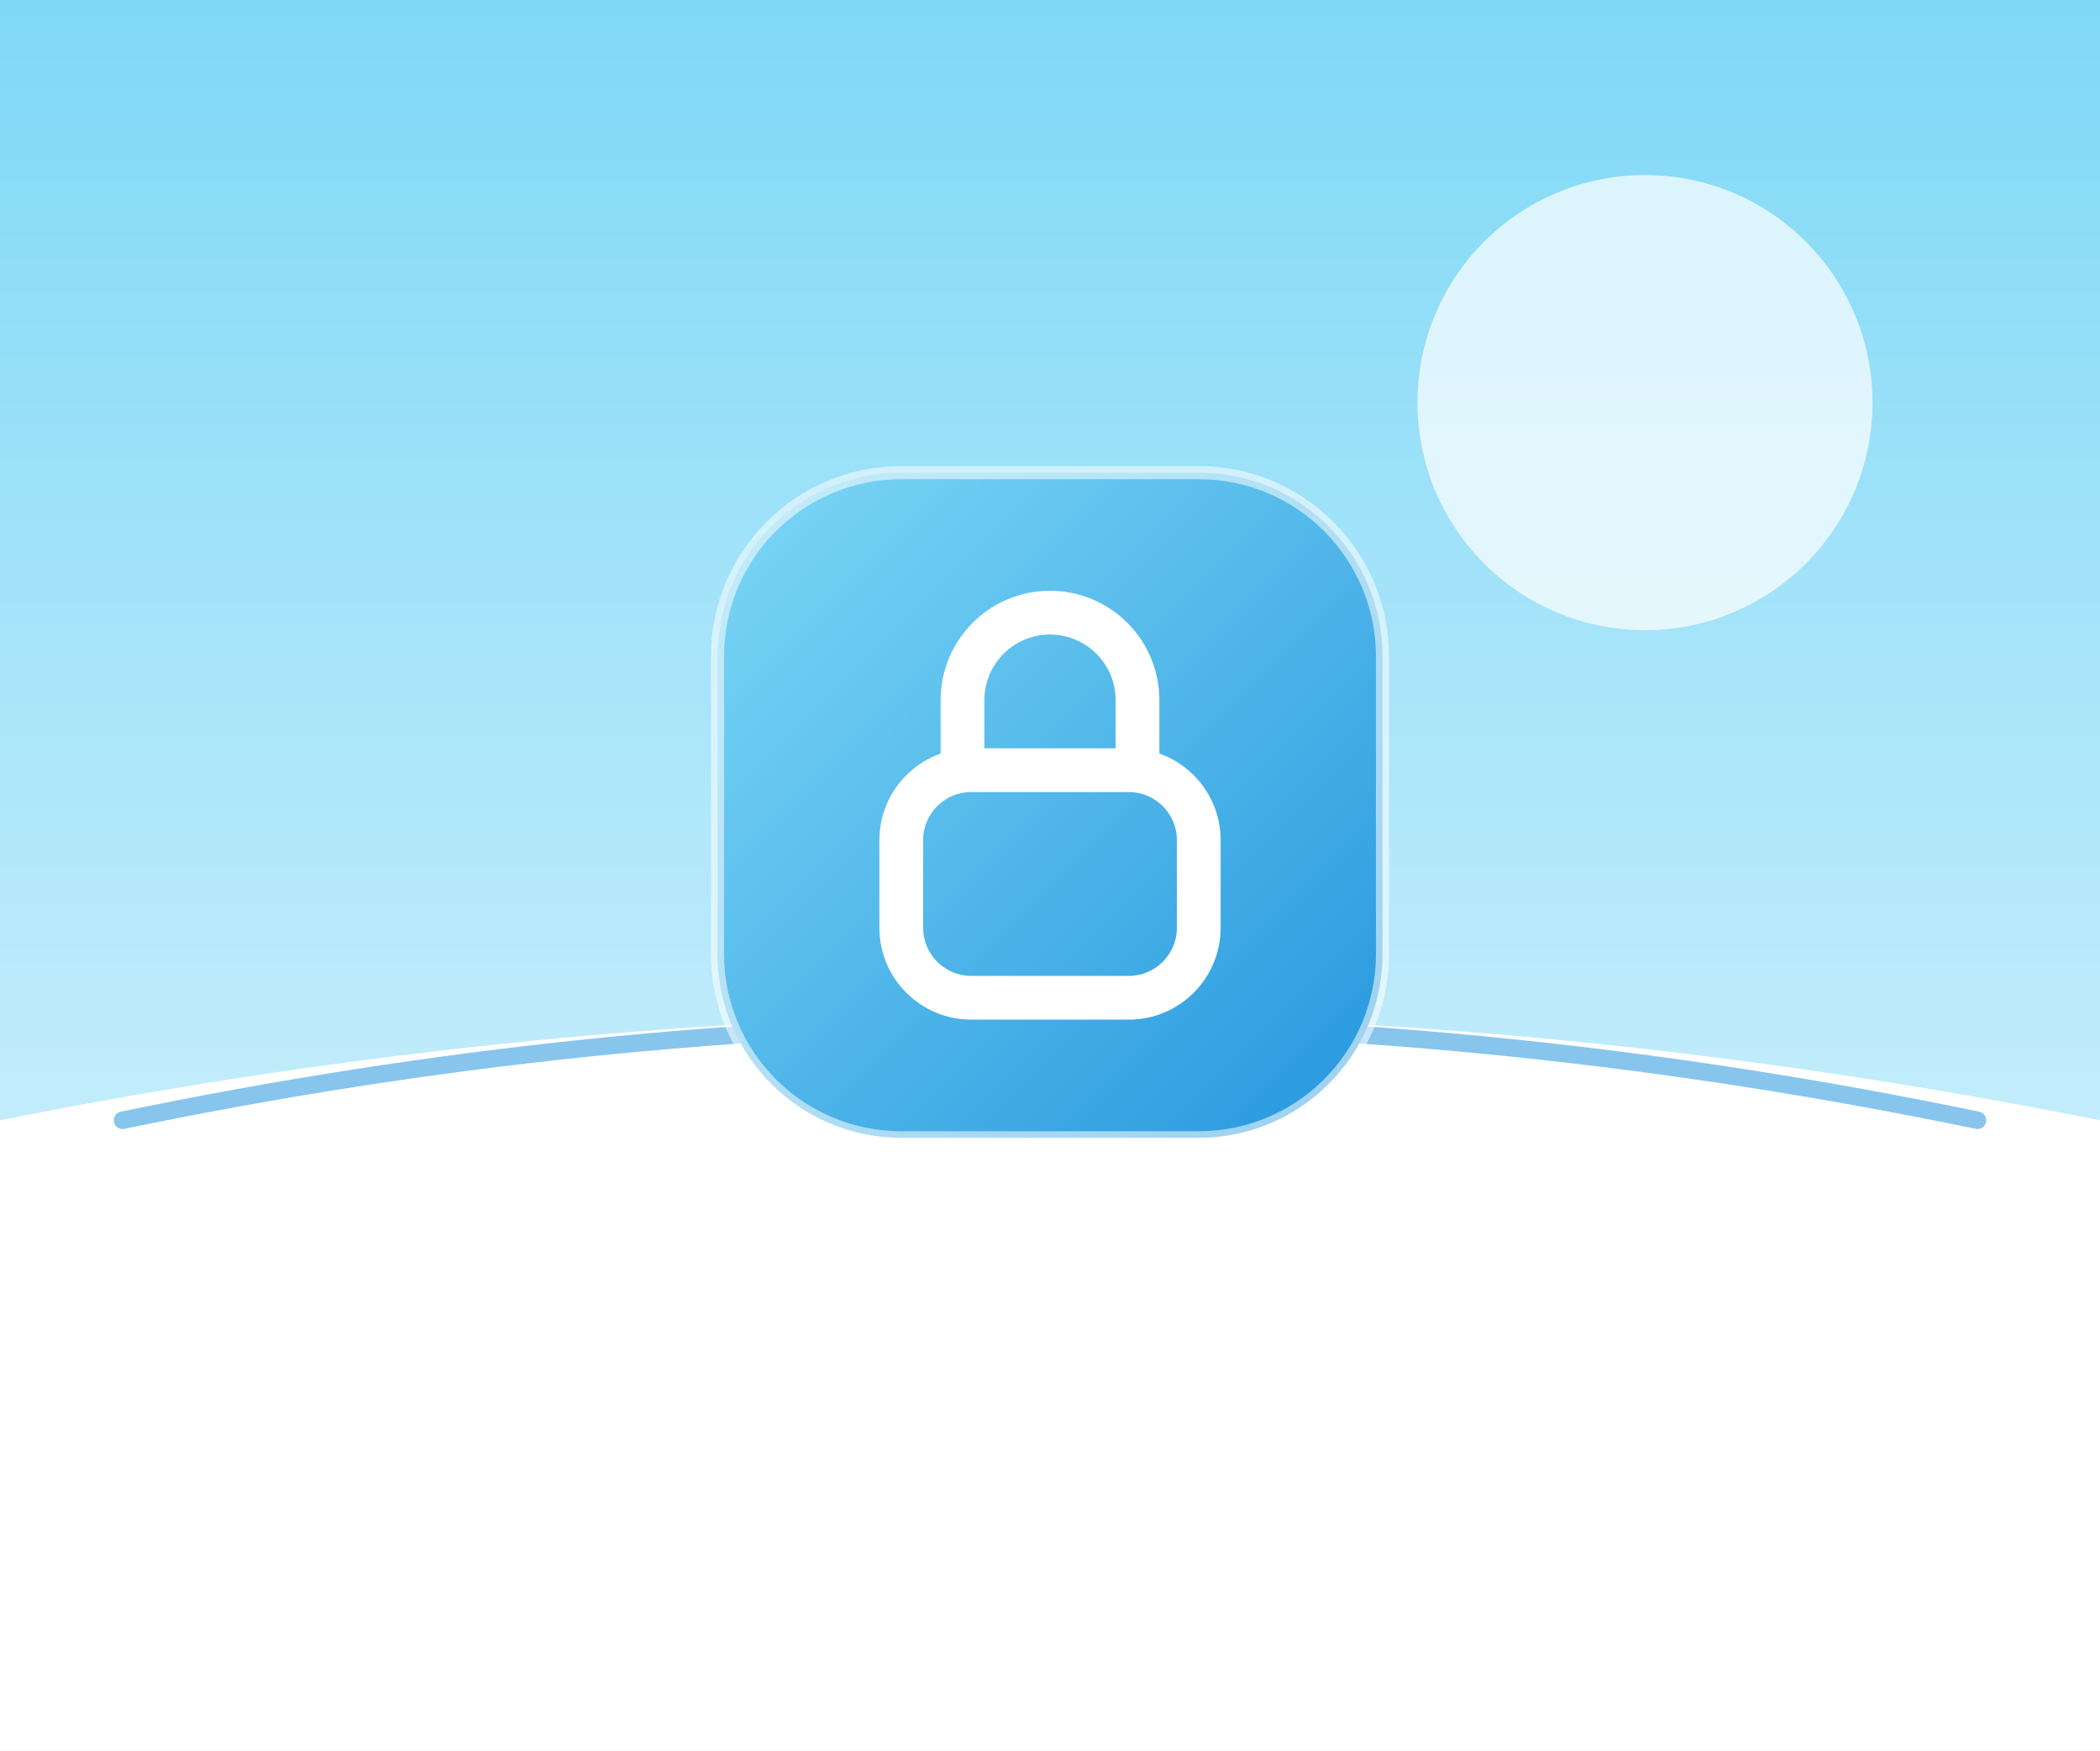
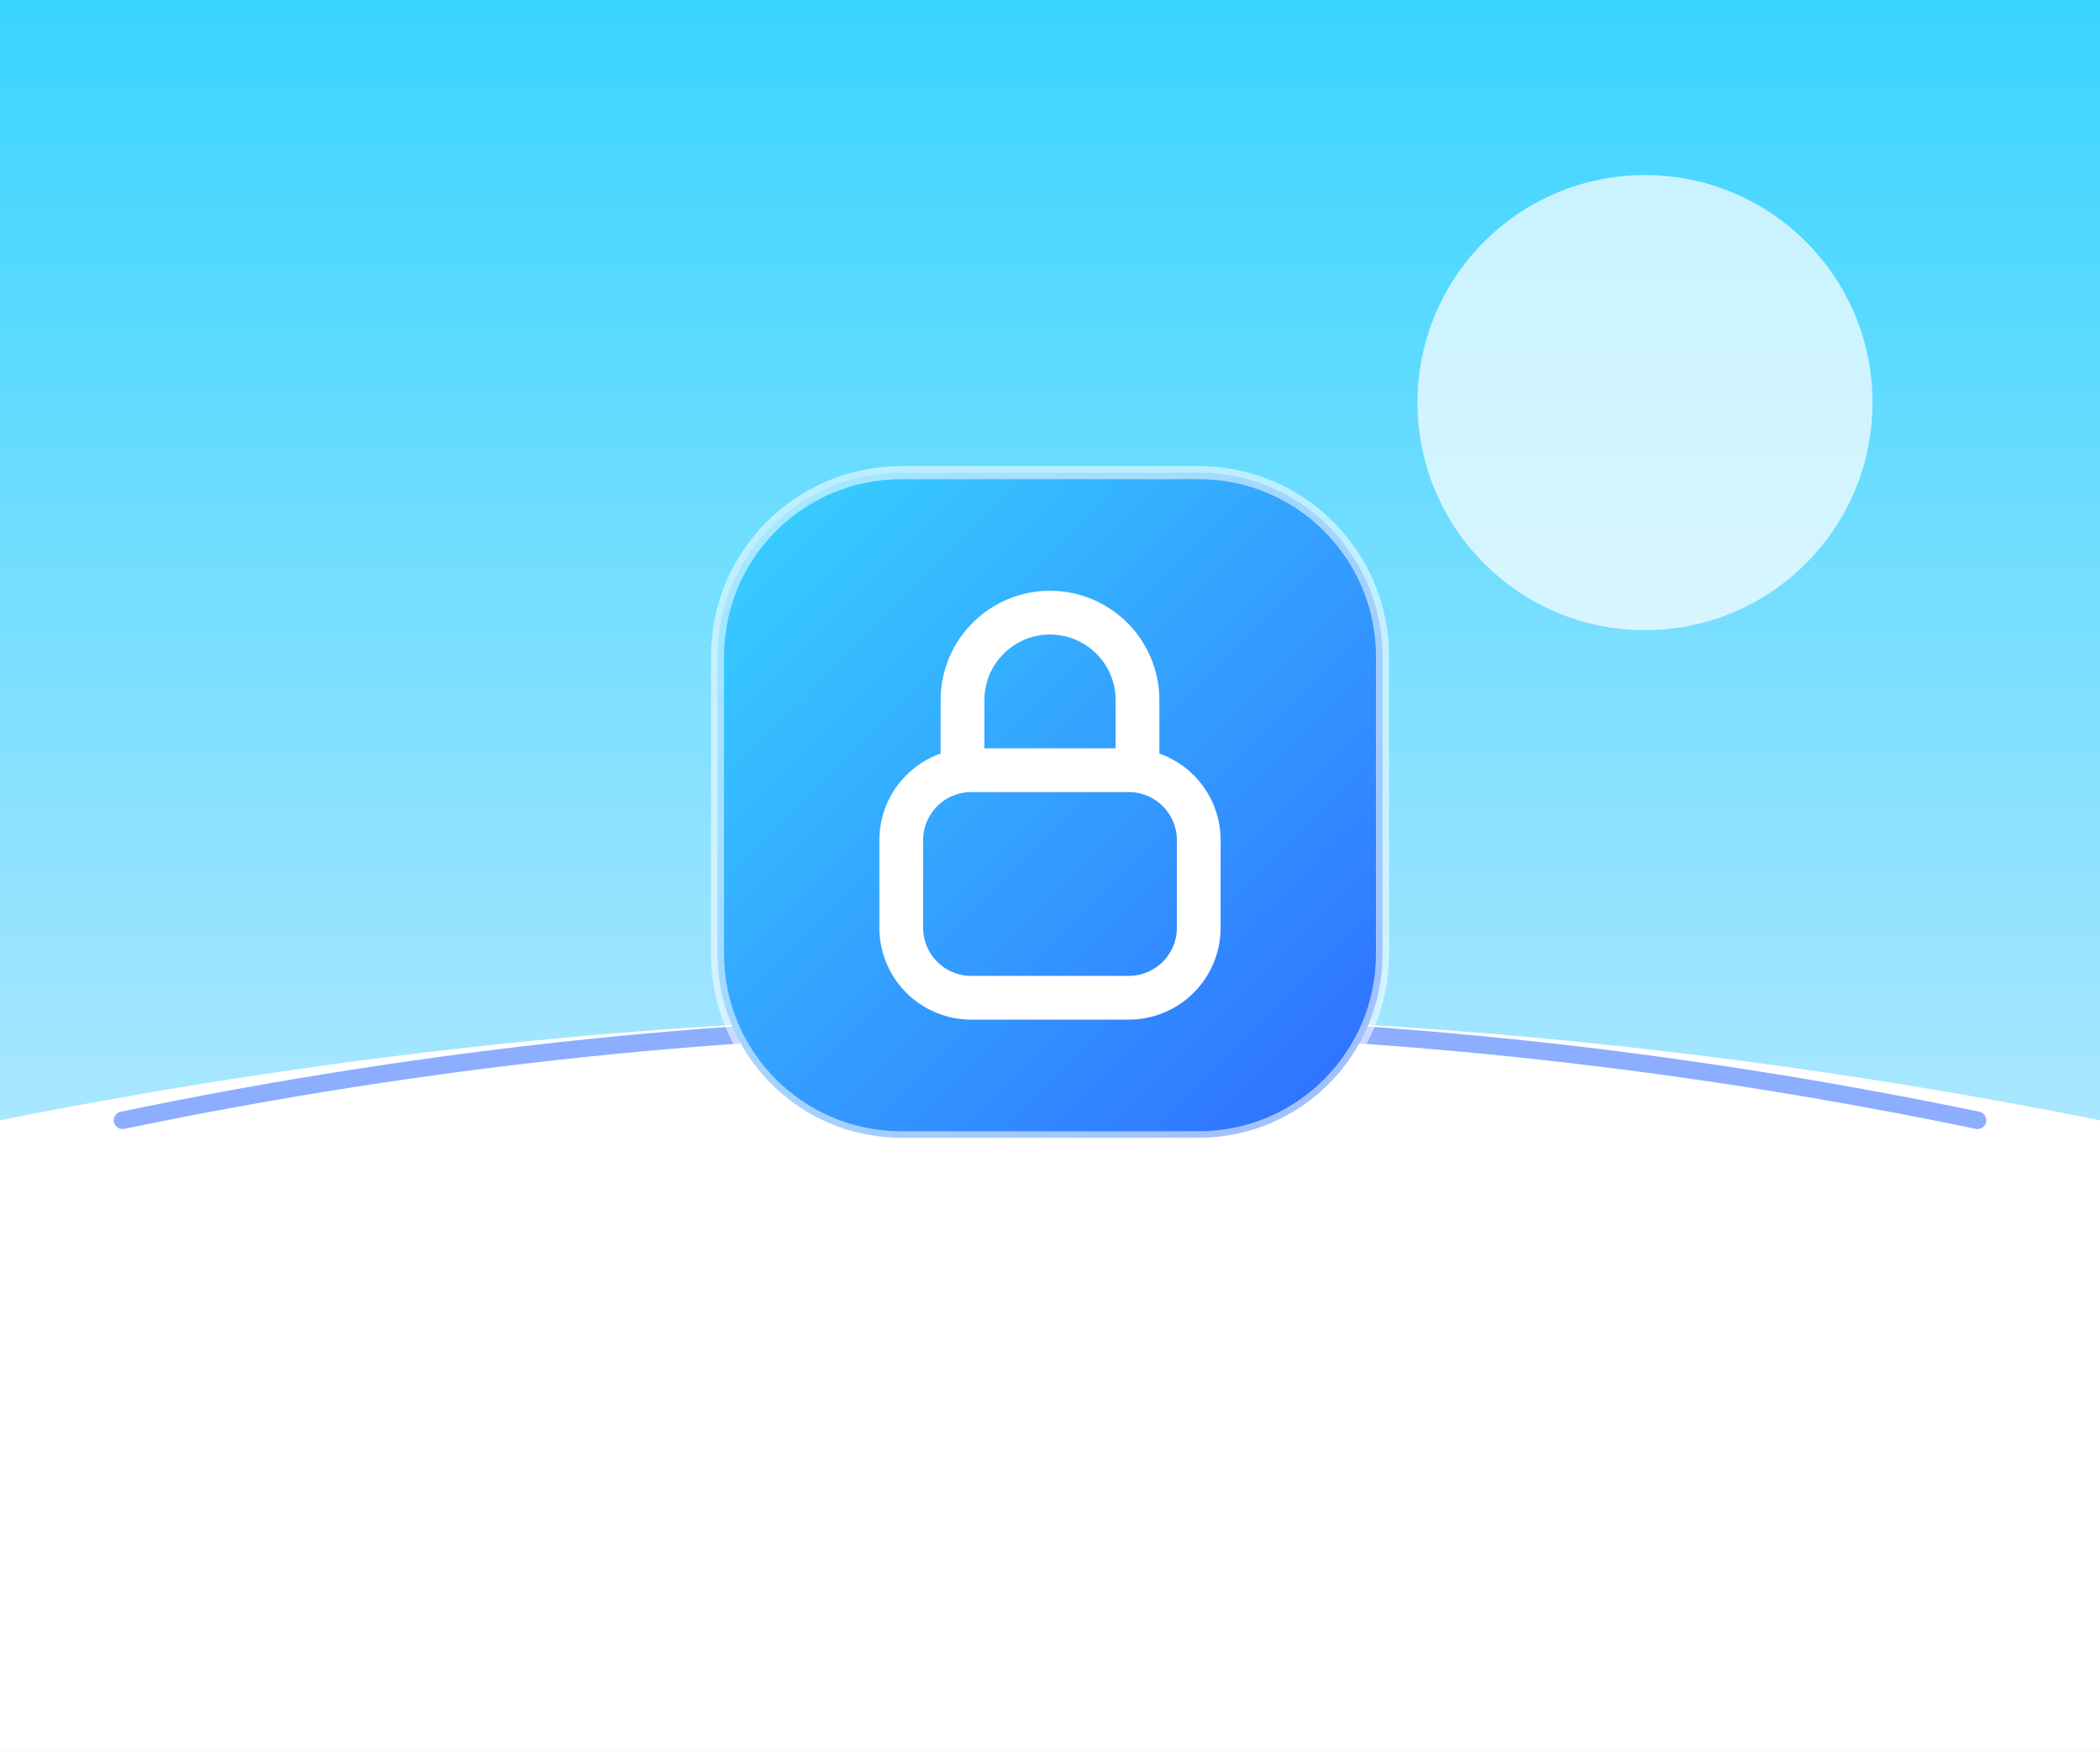
<svg xmlns="http://www.w3.org/2000/svg" viewBox="0 0 240 200">
  <defs>
    <linearGradient id="s" x1="0" y1="0" x2="0" y2="1">
-       <stop offset="0" stop-color="#7ED8F6" />
-       <stop offset="1" stop-color="#EAF8FF" />
+       <stop offset="0" stop-color="#38D4FF" />
+       <stop offset="1" stop-color="#EAF1FF" />
    </linearGradient>
    <linearGradient id="m" x1="0" y1="0" x2="1" y2="1">
-       <stop offset="0" stop-color="#7ED8F6" />
-       <stop offset="1" stop-color="#2596DE" />
+       <stop offset="0" stop-color="#38D4FF" />
+       <stop offset="1" stop-color="#2F6BFF" />
    </linearGradient>
  </defs>
  <rect width="240" height="200" fill="url(#s)" />
  <circle cx="188" cy="46" r="26" fill="#fff" opacity=".7" />
  <path d="M0 128 Q120 104 240 128 V200 H0Z" fill="#fff" />
-   <path d="M14 128 Q120 106 226 128" fill="none" stroke="#2596DE" stroke-width="2" stroke-linecap="round" opacity=".55" />
+   <path d="M14 128 Q120 106 226 128" fill="none" stroke="#2F6BFF" stroke-width="2" stroke-linecap="round" opacity=".55" />
  <g transform="translate(120 92)">
    <rect x="-38" y="-38" width="76" height="76" rx="21" fill="url(#m)" />
    <rect x="-38" y="-38" width="76" height="76" rx="21" fill="none" stroke="#fff" stroke-opacity=".55" stroke-width="1.5" />
    <rect x="-17" y="-4" width="34" height="26" rx="8" fill="none" stroke="#fff" stroke-width="5" />
    <path d="M-10 -4v-8a10 10 0 0 1 20 0v8" fill="none" stroke="#fff" stroke-width="5" stroke-linecap="round" />
  </g>
</svg>
